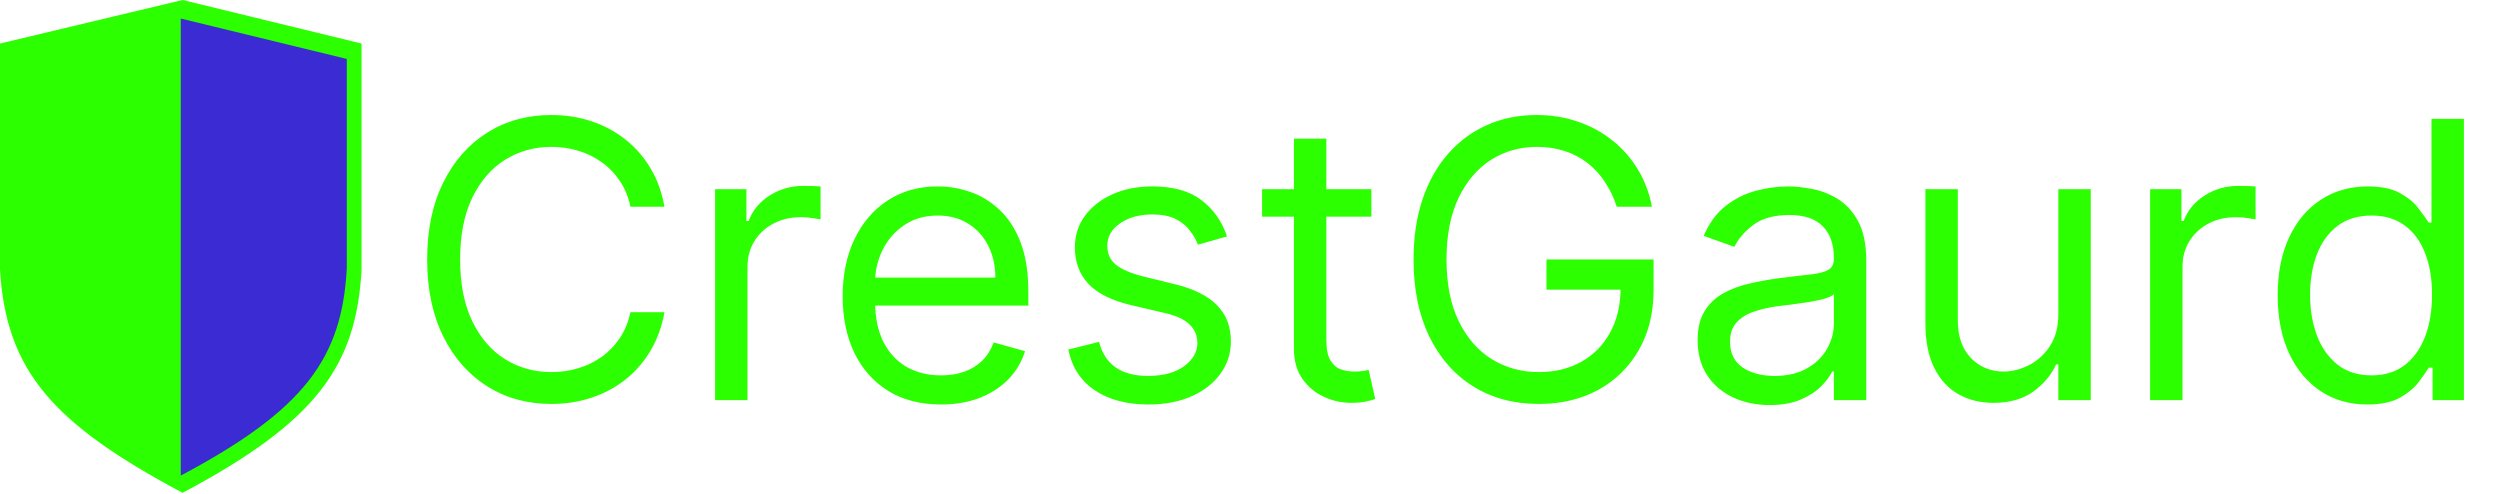
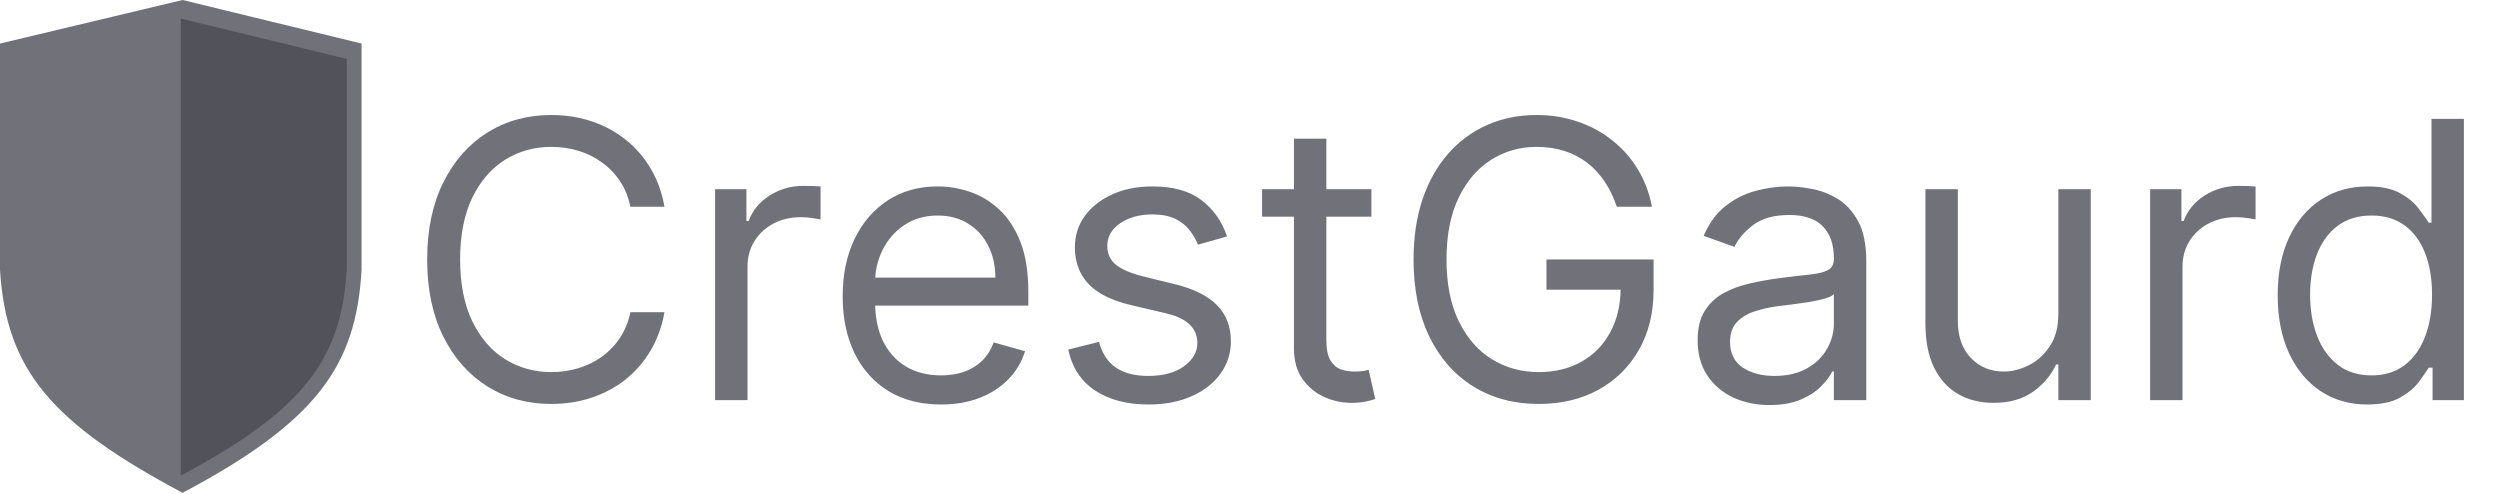
<svg xmlns="http://www.w3.org/2000/svg" width="1293" height="255" viewBox="0 0 1293 255" fill="none">
-   <path d="M187 22.526L94.426 0L0 22.526V139.479C3.148 191.849 27.303 219.108 94.426 254.888C163.716 218.113 184.263 189.26 187 139.479V22.526Z" fill="#2BFF00" />
-   <path d="M93.5 245.963V9.59L179.353 30.48V138.937C176.814 185.102 157.759 211.859 93.5 245.963Z" fill="#3B2BD3" />
-   <path d="M343.659 106.932H326.045C325.004 101.865 323.181 97.415 320.577 93.579C318.02 89.744 314.895 86.524 311.202 83.92C307.556 81.269 303.508 79.28 299.057 77.954C294.606 76.629 289.966 75.966 285.136 75.966C276.33 75.966 268.351 78.191 261.202 82.642C254.099 87.093 248.441 93.65 244.227 102.315C240.061 110.98 237.977 121.61 237.977 134.204C237.977 146.799 240.061 157.429 244.227 166.094C248.441 174.758 254.099 181.316 261.202 185.767C268.351 190.218 276.33 192.443 285.136 192.443C289.966 192.443 294.606 191.78 299.057 190.454C303.508 189.129 307.556 187.164 311.202 184.559C314.895 181.908 318.02 178.665 320.577 174.829C323.181 170.947 325.004 166.496 326.045 161.477H343.659C342.333 168.911 339.919 175.563 336.415 181.434C332.911 187.306 328.555 192.301 323.347 196.42C318.138 200.492 312.291 203.594 305.804 205.724C299.365 207.855 292.475 208.92 285.136 208.92C272.731 208.92 261.699 205.89 252.04 199.829C242.381 193.769 234.781 185.151 229.241 173.977C223.702 162.803 220.932 149.545 220.932 134.204C220.932 118.863 223.702 105.606 229.241 94.432C234.781 83.257 242.381 74.64 252.04 68.579C261.699 62.519 272.731 59.489 285.136 59.489C292.475 59.489 299.365 60.554 305.804 62.684C312.291 64.815 318.138 67.94 323.347 72.059C328.555 76.131 332.911 81.103 336.415 86.974C339.919 92.798 342.333 99.451 343.659 106.932ZM369.849 206.932V97.841H386.042V114.318H387.178C389.167 108.92 392.765 104.541 397.974 101.179C403.182 97.817 409.053 96.136 415.587 96.136C416.818 96.136 418.357 96.16 420.204 96.207C422.05 96.255 423.447 96.326 424.394 96.42V113.466C423.826 113.324 422.524 113.111 420.488 112.827C418.499 112.495 416.392 112.329 414.167 112.329C408.864 112.329 404.129 113.442 399.962 115.667C395.843 117.845 392.576 120.876 390.161 124.758C387.794 128.594 386.61 132.973 386.61 137.898V206.932H369.849ZM486.681 209.204C476.17 209.204 467.103 206.884 459.479 202.244C451.904 197.557 446.056 191.023 441.937 182.642C437.865 174.214 435.829 164.413 435.829 153.238C435.829 142.064 437.865 132.216 441.937 123.693C446.056 115.123 451.785 108.447 459.124 103.665C466.511 98.835 475.128 96.42 484.977 96.42C490.658 96.42 496.269 97.367 501.809 99.261C507.349 101.155 512.391 104.233 516.937 108.494C521.482 112.708 525.104 118.295 527.803 125.256C530.502 132.216 531.852 140.786 531.852 150.966V158.068H447.761V143.579H514.806C514.806 137.424 513.575 131.932 511.113 127.102C508.698 122.273 505.242 118.461 500.744 115.667C496.293 112.874 491.037 111.477 484.977 111.477C478.3 111.477 472.524 113.134 467.647 116.449C462.817 119.716 459.101 123.977 456.496 129.233C453.892 134.488 452.59 140.123 452.59 146.136V155.795C452.59 164.034 454.011 171.018 456.852 176.747C459.74 182.429 463.741 186.761 468.854 189.744C473.968 192.68 479.91 194.148 486.681 194.148C491.085 194.148 495.062 193.532 498.613 192.301C502.211 191.023 505.313 189.129 507.917 186.619C510.521 184.062 512.533 180.89 513.954 177.102L530.147 181.648C528.442 187.14 525.578 191.97 521.553 196.136C517.529 200.256 512.557 203.475 506.638 205.795C500.72 208.068 494.067 209.204 486.681 209.204ZM634.621 122.273L619.565 126.534C618.618 124.024 617.221 121.586 615.374 119.219C613.575 116.804 611.113 114.815 607.988 113.253C604.863 111.69 600.862 110.909 595.985 110.909C589.309 110.909 583.746 112.448 579.295 115.525C574.891 118.556 572.69 122.415 572.69 127.102C572.69 131.269 574.205 134.559 577.235 136.974C580.265 139.389 585 141.401 591.44 143.011L607.633 146.988C617.387 149.356 624.655 152.978 629.437 157.855C634.219 162.684 636.61 168.911 636.61 176.534C636.61 182.784 634.811 188.371 631.212 193.295C627.661 198.22 622.69 202.102 616.298 204.943C609.906 207.784 602.472 209.204 593.996 209.204C582.87 209.204 573.66 206.79 566.369 201.96C559.077 197.131 554.46 190.076 552.519 180.795L568.428 176.818C569.943 182.689 572.808 187.093 577.022 190.028C581.283 192.964 586.847 194.432 593.712 194.432C601.525 194.432 607.728 192.774 612.32 189.46C616.96 186.098 619.281 182.074 619.281 177.386C619.281 173.598 617.955 170.426 615.303 167.869C612.652 165.265 608.58 163.324 603.087 162.045L584.906 157.784C574.915 155.416 567.576 151.747 562.888 146.775C558.248 141.756 555.928 135.483 555.928 127.954C555.928 121.799 557.656 116.354 561.113 111.619C564.617 106.884 569.375 103.167 575.388 100.469C581.449 97.77 588.315 96.42 595.985 96.42C606.781 96.42 615.256 98.788 621.411 103.523C627.614 108.257 632.017 114.507 634.621 122.273ZM709.284 97.841V112.045H652.75V97.841H709.284ZM669.227 71.704H685.989V175.682C685.989 180.416 686.675 183.968 688.048 186.335C689.469 188.655 691.268 190.218 693.446 191.023C695.671 191.78 698.015 192.159 700.477 192.159C702.324 192.159 703.839 192.064 705.023 191.875C706.206 191.638 707.153 191.449 707.864 191.307L711.273 206.363C710.136 206.79 708.55 207.216 706.514 207.642C704.478 208.115 701.898 208.352 698.773 208.352C694.038 208.352 689.398 207.334 684.852 205.298C680.354 203.262 676.614 200.161 673.631 195.994C670.695 191.827 669.227 186.572 669.227 180.227V71.704ZM836.202 106.932C834.639 102.149 832.58 97.864 830.023 94.076C827.513 90.241 824.507 86.974 821.003 84.275C817.546 81.576 813.616 79.517 809.213 78.096C804.81 76.676 799.98 75.966 794.724 75.966C786.107 75.966 778.271 78.191 771.216 82.642C764.161 87.093 758.55 93.65 754.384 102.315C750.217 110.98 748.134 121.61 748.134 134.204C748.134 146.799 750.241 157.429 754.455 166.094C758.669 174.758 764.374 181.316 771.571 185.767C778.768 190.218 786.865 192.443 795.861 192.443C804.194 192.443 811.533 190.667 817.878 187.116C824.27 183.518 829.241 178.452 832.793 171.917C836.391 165.336 838.19 157.595 838.19 148.693L843.588 149.829H799.838V134.204H855.236V149.829C855.236 161.809 852.679 172.225 847.565 181.079C842.499 189.934 835.491 196.799 826.543 201.676C817.641 206.506 807.414 208.92 795.861 208.92C782.982 208.92 771.666 205.89 761.912 199.829C752.206 193.769 744.63 185.151 739.185 173.977C733.787 162.803 731.088 149.545 731.088 134.204C731.088 122.699 732.627 112.353 735.705 103.167C738.83 93.934 743.233 86.075 748.915 79.588C754.597 73.101 761.32 68.13 769.085 64.673C776.85 61.217 785.397 59.489 794.724 59.489C802.395 59.489 809.544 60.648 816.173 62.969C822.849 65.241 828.792 68.485 834 72.699C839.256 76.865 843.635 81.861 847.139 87.684C850.643 93.461 853.058 99.877 854.384 106.932H836.202ZM915.232 209.488C908.319 209.488 902.046 208.186 896.411 205.582C890.777 202.931 886.302 199.119 882.988 194.148C879.674 189.129 878.016 183.068 878.016 175.966C878.016 169.716 879.247 164.649 881.71 160.767C884.172 156.837 887.462 153.759 891.582 151.534C895.701 149.309 900.246 147.651 905.218 146.562C910.237 145.426 915.28 144.526 920.346 143.863C926.975 143.011 932.349 142.372 936.468 141.946C940.635 141.472 943.665 140.691 945.559 139.602C947.5 138.513 948.471 136.619 948.471 133.92V133.352C948.471 126.345 946.553 120.899 942.718 117.017C938.93 113.134 933.177 111.193 925.46 111.193C917.458 111.193 911.184 112.945 906.638 116.449C902.093 119.952 898.897 123.693 897.05 127.67L881.141 121.988C883.982 115.36 887.77 110.199 892.505 106.506C897.287 102.765 902.495 100.161 908.13 98.693C913.812 97.178 919.399 96.42 924.891 96.42C928.395 96.42 932.42 96.846 936.965 97.699C941.558 98.504 945.985 100.184 950.246 102.741C954.555 105.298 958.13 109.157 960.971 114.318C963.812 119.479 965.232 126.392 965.232 135.057V206.932H948.471V192.159H947.619C946.482 194.526 944.588 197.059 941.937 199.758C939.285 202.457 935.758 204.754 931.354 206.648C926.951 208.541 921.577 209.488 915.232 209.488ZM917.789 194.432C924.418 194.432 930.005 193.13 934.55 190.525C939.143 187.921 942.6 184.559 944.92 180.44C947.287 176.321 948.471 171.988 948.471 167.443V152.102C947.761 152.954 946.198 153.736 943.783 154.446C941.416 155.109 938.67 155.701 935.545 156.221C932.467 156.695 929.46 157.121 926.525 157.5C923.637 157.831 921.293 158.115 919.494 158.352C915.138 158.92 911.066 159.844 907.278 161.122C903.537 162.353 900.507 164.223 898.187 166.733C895.914 169.195 894.778 172.557 894.778 176.818C894.778 182.642 896.932 187.045 901.241 190.028C905.597 192.964 911.113 194.432 917.789 194.432ZM1064.58 162.329V97.841H1081.34V206.932H1064.58V188.466H1063.44C1060.88 194.006 1056.9 198.717 1051.51 202.599C1046.11 206.434 1039.29 208.352 1031.05 208.352C1024.23 208.352 1018.17 206.861 1012.87 203.878C1007.57 200.847 1003.4 196.302 1000.37 190.241C997.34 184.133 995.825 176.439 995.825 167.159V97.841H1012.59V166.023C1012.59 173.977 1014.81 180.322 1019.26 185.057C1023.76 189.791 1029.49 192.159 1036.45 192.159C1040.62 192.159 1044.85 191.094 1049.16 188.963C1053.52 186.832 1057.17 183.565 1060.1 179.162C1063.08 174.758 1064.58 169.148 1064.58 162.329ZM1112.04 206.932V97.841H1128.23V114.318H1129.37C1131.35 108.92 1134.95 104.541 1140.16 101.179C1145.37 97.817 1151.24 96.136 1157.77 96.136C1159.01 96.136 1160.54 96.16 1162.39 96.207C1164.24 96.255 1165.63 96.326 1166.58 96.42V113.466C1166.01 113.324 1164.71 113.111 1162.68 112.827C1160.69 112.495 1158.58 112.329 1156.35 112.329C1151.05 112.329 1146.32 113.442 1142.15 115.667C1138.03 117.845 1134.76 120.876 1132.35 124.758C1129.98 128.594 1128.8 132.973 1128.8 137.898V206.932H1112.04ZM1224.32 209.204C1215.23 209.204 1207.21 206.908 1200.25 202.315C1193.29 197.675 1187.84 191.141 1183.91 182.713C1179.98 174.238 1178.02 164.223 1178.02 152.67C1178.02 141.212 1179.98 131.269 1183.91 122.841C1187.84 114.413 1193.31 107.902 1200.32 103.309C1207.33 98.717 1215.42 96.42 1224.61 96.42C1231.71 96.42 1237.32 97.604 1241.44 99.971C1245.61 102.291 1248.78 104.943 1250.96 107.926C1253.18 110.862 1254.91 113.276 1256.14 115.17H1257.56V61.477H1274.32V206.932H1258.13V190.17H1256.14C1254.91 192.159 1253.16 194.668 1250.89 197.699C1248.61 200.682 1245.37 203.357 1241.16 205.724C1236.94 208.044 1231.33 209.204 1224.32 209.204ZM1226.6 194.148C1233.32 194.148 1239 192.396 1243.64 188.892C1248.28 185.341 1251.81 180.44 1254.22 174.19C1256.64 167.893 1257.85 160.625 1257.85 152.386C1257.85 144.242 1256.66 137.116 1254.29 131.008C1251.93 124.853 1248.42 120.071 1243.78 116.662C1239.14 113.205 1233.41 111.477 1226.6 111.477C1219.49 111.477 1213.58 113.3 1208.84 116.946C1204.15 120.544 1200.63 125.445 1198.26 131.648C1195.94 137.803 1194.78 144.716 1194.78 152.386C1194.78 160.151 1195.96 167.206 1198.33 173.551C1200.74 179.848 1204.29 184.867 1208.98 188.608C1213.72 192.301 1219.59 194.148 1226.6 194.148Z" fill="#2BFF00" />
+   <path d="M187 22.526L94.426 0L0 22.526V139.479C3.148 191.849 27.303 219.108 94.426 254.888C163.716 218.113 184.263 189.26 187 139.479V22.526Z" fill="#71717A" />
+   <path d="M93.5 245.963V9.59L179.353 30.48V138.937C176.814 185.102 157.759 211.859 93.5 245.963Z" fill="#52525B" />
+   <path d="M343.659 106.932H326.045C325.004 101.865 323.181 97.415 320.577 93.579C318.02 89.744 314.895 86.524 311.202 83.92C307.556 81.269 303.508 79.28 299.057 77.954C294.606 76.629 289.966 75.966 285.136 75.966C276.33 75.966 268.351 78.191 261.202 82.642C254.099 87.093 248.441 93.65 244.227 102.315C240.061 110.98 237.977 121.61 237.977 134.204C237.977 146.799 240.061 157.429 244.227 166.094C248.441 174.758 254.099 181.316 261.202 185.767C268.351 190.218 276.33 192.443 285.136 192.443C289.966 192.443 294.606 191.78 299.057 190.454C303.508 189.129 307.556 187.164 311.202 184.559C314.895 181.908 318.02 178.665 320.577 174.829C323.181 170.947 325.004 166.496 326.045 161.477H343.659C342.333 168.911 339.919 175.563 336.415 181.434C332.911 187.306 328.555 192.301 323.347 196.42C318.138 200.492 312.291 203.594 305.804 205.724C299.365 207.855 292.475 208.92 285.136 208.92C272.731 208.92 261.699 205.89 252.04 199.829C242.381 193.769 234.781 185.151 229.241 173.977C223.702 162.803 220.932 149.545 220.932 134.204C220.932 118.863 223.702 105.606 229.241 94.432C234.781 83.257 242.381 74.64 252.04 68.579C261.699 62.519 272.731 59.489 285.136 59.489C292.475 59.489 299.365 60.554 305.804 62.684C312.291 64.815 318.138 67.94 323.347 72.059C328.555 76.131 332.911 81.103 336.415 86.974C339.919 92.798 342.333 99.451 343.659 106.932ZM369.849 206.932V97.841H386.042V114.318H387.178C389.167 108.92 392.765 104.541 397.974 101.179C403.182 97.817 409.053 96.136 415.587 96.136C416.818 96.136 418.357 96.16 420.204 96.207C422.05 96.255 423.447 96.326 424.394 96.42V113.466C423.826 113.324 422.524 113.111 420.488 112.827C418.499 112.495 416.392 112.329 414.167 112.329C408.864 112.329 404.129 113.442 399.962 115.667C395.843 117.845 392.576 120.876 390.161 124.758C387.794 128.594 386.61 132.973 386.61 137.898V206.932H369.849ZM486.681 209.204C476.17 209.204 467.103 206.884 459.479 202.244C451.904 197.557 446.056 191.023 441.937 182.642C437.865 174.214 435.829 164.413 435.829 153.238C435.829 142.064 437.865 132.216 441.937 123.693C446.056 115.123 451.785 108.447 459.124 103.665C466.511 98.835 475.128 96.42 484.977 96.42C490.658 96.42 496.269 97.367 501.809 99.261C507.349 101.155 512.391 104.233 516.937 108.494C521.482 112.708 525.104 118.295 527.803 125.256C530.502 132.216 531.852 140.786 531.852 150.966V158.068H447.761V143.579H514.806C514.806 137.424 513.575 131.932 511.113 127.102C508.698 122.273 505.242 118.461 500.744 115.667C496.293 112.874 491.037 111.477 484.977 111.477C478.3 111.477 472.524 113.134 467.647 116.449C462.817 119.716 459.101 123.977 456.496 129.233C453.892 134.488 452.59 140.123 452.59 146.136V155.795C452.59 164.034 454.011 171.018 456.852 176.747C459.74 182.429 463.741 186.761 468.854 189.744C473.968 192.68 479.91 194.148 486.681 194.148C491.085 194.148 495.062 193.532 498.613 192.301C502.211 191.023 505.313 189.129 507.917 186.619C510.521 184.062 512.533 180.89 513.954 177.102L530.147 181.648C528.442 187.14 525.578 191.97 521.553 196.136C517.529 200.256 512.557 203.475 506.638 205.795C500.72 208.068 494.067 209.204 486.681 209.204ZM634.621 122.273L619.565 126.534C618.618 124.024 617.221 121.586 615.374 119.219C613.575 116.804 611.113 114.815 607.988 113.253C604.863 111.69 600.862 110.909 595.985 110.909C589.309 110.909 583.746 112.448 579.295 115.525C574.891 118.556 572.69 122.415 572.69 127.102C572.69 131.269 574.205 134.559 577.235 136.974C580.265 139.389 585 141.401 591.44 143.011L607.633 146.988C617.387 149.356 624.655 152.978 629.437 157.855C634.219 162.684 636.61 168.911 636.61 176.534C636.61 182.784 634.811 188.371 631.212 193.295C627.661 198.22 622.69 202.102 616.298 204.943C609.906 207.784 602.472 209.204 593.996 209.204C582.87 209.204 573.66 206.79 566.369 201.96C559.077 197.131 554.46 190.076 552.519 180.795L568.428 176.818C569.943 182.689 572.808 187.093 577.022 190.028C581.283 192.964 586.847 194.432 593.712 194.432C601.525 194.432 607.728 192.774 612.32 189.46C616.96 186.098 619.281 182.074 619.281 177.386C619.281 173.598 617.955 170.426 615.303 167.869C612.652 165.265 608.58 163.324 603.087 162.045L584.906 157.784C574.915 155.416 567.576 151.747 562.888 146.775C558.248 141.756 555.928 135.483 555.928 127.954C555.928 121.799 557.656 116.354 561.113 111.619C564.617 106.884 569.375 103.167 575.388 100.469C581.449 97.77 588.315 96.42 595.985 96.42C606.781 96.42 615.256 98.788 621.411 103.523C627.614 108.257 632.017 114.507 634.621 122.273ZM709.284 97.841V112.045H652.75V97.841H709.284ZM669.227 71.704H685.989V175.682C685.989 180.416 686.675 183.968 688.048 186.335C689.469 188.655 691.268 190.218 693.446 191.023C695.671 191.78 698.015 192.159 700.477 192.159C702.324 192.159 703.839 192.064 705.023 191.875C706.206 191.638 707.153 191.449 707.864 191.307L711.273 206.363C710.136 206.79 708.55 207.216 706.514 207.642C704.478 208.115 701.898 208.352 698.773 208.352C694.038 208.352 689.398 207.334 684.852 205.298C680.354 203.262 676.614 200.161 673.631 195.994C670.695 191.827 669.227 186.572 669.227 180.227V71.704ZM836.202 106.932C834.639 102.149 832.58 97.864 830.023 94.076C827.513 90.241 824.507 86.974 821.003 84.275C817.546 81.576 813.616 79.517 809.213 78.096C804.81 76.676 799.98 75.966 794.724 75.966C786.107 75.966 778.271 78.191 771.216 82.642C764.161 87.093 758.55 93.65 754.384 102.315C750.217 110.98 748.134 121.61 748.134 134.204C748.134 146.799 750.241 157.429 754.455 166.094C758.669 174.758 764.374 181.316 771.571 185.767C778.768 190.218 786.865 192.443 795.861 192.443C804.194 192.443 811.533 190.667 817.878 187.116C824.27 183.518 829.241 178.452 832.793 171.917C836.391 165.336 838.19 157.595 838.19 148.693L843.588 149.829H799.838V134.204H855.236V149.829C855.236 161.809 852.679 172.225 847.565 181.079C842.499 189.934 835.491 196.799 826.543 201.676C817.641 206.506 807.414 208.92 795.861 208.92C782.982 208.92 771.666 205.89 761.912 199.829C752.206 193.769 744.63 185.151 739.185 173.977C733.787 162.803 731.088 149.545 731.088 134.204C731.088 122.699 732.627 112.353 735.705 103.167C738.83 93.934 743.233 86.075 748.915 79.588C754.597 73.101 761.32 68.13 769.085 64.673C776.85 61.217 785.397 59.489 794.724 59.489C802.395 59.489 809.544 60.648 816.173 62.969C822.849 65.241 828.792 68.485 834 72.699C839.256 76.865 843.635 81.861 847.139 87.684C850.643 93.461 853.058 99.877 854.384 106.932H836.202ZM915.232 209.488C908.319 209.488 902.046 208.186 896.411 205.582C890.777 202.931 886.302 199.119 882.988 194.148C879.674 189.129 878.016 183.068 878.016 175.966C878.016 169.716 879.247 164.649 881.71 160.767C884.172 156.837 887.462 153.759 891.582 151.534C895.701 149.309 900.246 147.651 905.218 146.562C910.237 145.426 915.28 144.526 920.346 143.863C926.975 143.011 932.349 142.372 936.468 141.946C940.635 141.472 943.665 140.691 945.559 139.602C947.5 138.513 948.471 136.619 948.471 133.92V133.352C948.471 126.345 946.553 120.899 942.718 117.017C938.93 113.134 933.177 111.193 925.46 111.193C917.458 111.193 911.184 112.945 906.638 116.449C902.093 119.952 898.897 123.693 897.05 127.67L881.141 121.988C883.982 115.36 887.77 110.199 892.505 106.506C897.287 102.765 902.495 100.161 908.13 98.693C913.812 97.178 919.399 96.42 924.891 96.42C928.395 96.42 932.42 96.846 936.965 97.699C941.558 98.504 945.985 100.184 950.246 102.741C954.555 105.298 958.13 109.157 960.971 114.318C963.812 119.479 965.232 126.392 965.232 135.057V206.932H948.471V192.159H947.619C946.482 194.526 944.588 197.059 941.937 199.758C939.285 202.457 935.758 204.754 931.354 206.648C926.951 208.541 921.577 209.488 915.232 209.488ZM917.789 194.432C924.418 194.432 930.005 193.13 934.55 190.525C939.143 187.921 942.6 184.559 944.92 180.44C947.287 176.321 948.471 171.988 948.471 167.443V152.102C947.761 152.954 946.198 153.736 943.783 154.446C941.416 155.109 938.67 155.701 935.545 156.221C932.467 156.695 929.46 157.121 926.525 157.5C923.637 157.831 921.293 158.115 919.494 158.352C915.138 158.92 911.066 159.844 907.278 161.122C903.537 162.353 900.507 164.223 898.187 166.733C895.914 169.195 894.778 172.557 894.778 176.818C894.778 182.642 896.932 187.045 901.241 190.028C905.597 192.964 911.113 194.432 917.789 194.432ZM1064.58 162.329V97.841H1081.34V206.932H1064.58V188.466H1063.44C1060.88 194.006 1056.9 198.717 1051.51 202.599C1046.11 206.434 1039.29 208.352 1031.05 208.352C1024.23 208.352 1018.17 206.861 1012.87 203.878C1007.57 200.847 1003.4 196.302 1000.37 190.241C997.34 184.133 995.825 176.439 995.825 167.159V97.841H1012.59V166.023C1012.59 173.977 1014.81 180.322 1019.26 185.057C1023.76 189.791 1029.49 192.159 1036.45 192.159C1040.62 192.159 1044.85 191.094 1049.16 188.963C1053.52 186.832 1057.17 183.565 1060.1 179.162C1063.08 174.758 1064.58 169.148 1064.58 162.329ZM1112.04 206.932V97.841H1128.23V114.318H1129.37C1131.35 108.92 1134.95 104.541 1140.16 101.179C1145.37 97.817 1151.24 96.136 1157.77 96.136C1159.01 96.136 1160.54 96.16 1162.39 96.207C1164.24 96.255 1165.63 96.326 1166.58 96.42V113.466C1166.01 113.324 1164.71 113.111 1162.68 112.827C1160.69 112.495 1158.58 112.329 1156.35 112.329C1151.05 112.329 1146.32 113.442 1142.15 115.667C1138.03 117.845 1134.76 120.876 1132.35 124.758C1129.98 128.594 1128.8 132.973 1128.8 137.898V206.932H1112.04ZM1224.32 209.204C1215.23 209.204 1207.21 206.908 1200.25 202.315C1193.29 197.675 1187.84 191.141 1183.91 182.713C1179.98 174.238 1178.02 164.223 1178.02 152.67C1178.02 141.212 1179.98 131.269 1183.91 122.841C1187.84 114.413 1193.31 107.902 1200.32 103.309C1207.33 98.717 1215.42 96.42 1224.61 96.42C1231.71 96.42 1237.32 97.604 1241.44 99.971C1245.61 102.291 1248.78 104.943 1250.96 107.926C1253.18 110.862 1254.91 113.276 1256.14 115.17H1257.56V61.477H1274.32V206.932H1258.13V190.17H1256.14C1254.91 192.159 1253.16 194.668 1250.89 197.699C1248.61 200.682 1245.37 203.357 1241.16 205.724C1236.94 208.044 1231.33 209.204 1224.32 209.204ZM1226.6 194.148C1233.32 194.148 1239 192.396 1243.64 188.892C1248.28 185.341 1251.81 180.44 1254.22 174.19C1256.64 167.893 1257.85 160.625 1257.85 152.386C1257.85 144.242 1256.66 137.116 1254.29 131.008C1251.93 124.853 1248.42 120.071 1243.78 116.662C1239.14 113.205 1233.41 111.477 1226.6 111.477C1219.49 111.477 1213.58 113.3 1208.84 116.946C1204.15 120.544 1200.63 125.445 1198.26 131.648C1195.94 137.803 1194.78 144.716 1194.78 152.386C1194.78 160.151 1195.96 167.206 1198.33 173.551C1200.74 179.848 1204.29 184.867 1208.98 188.608C1213.72 192.301 1219.59 194.148 1226.6 194.148Z" fill="#71717A" />
</svg>
